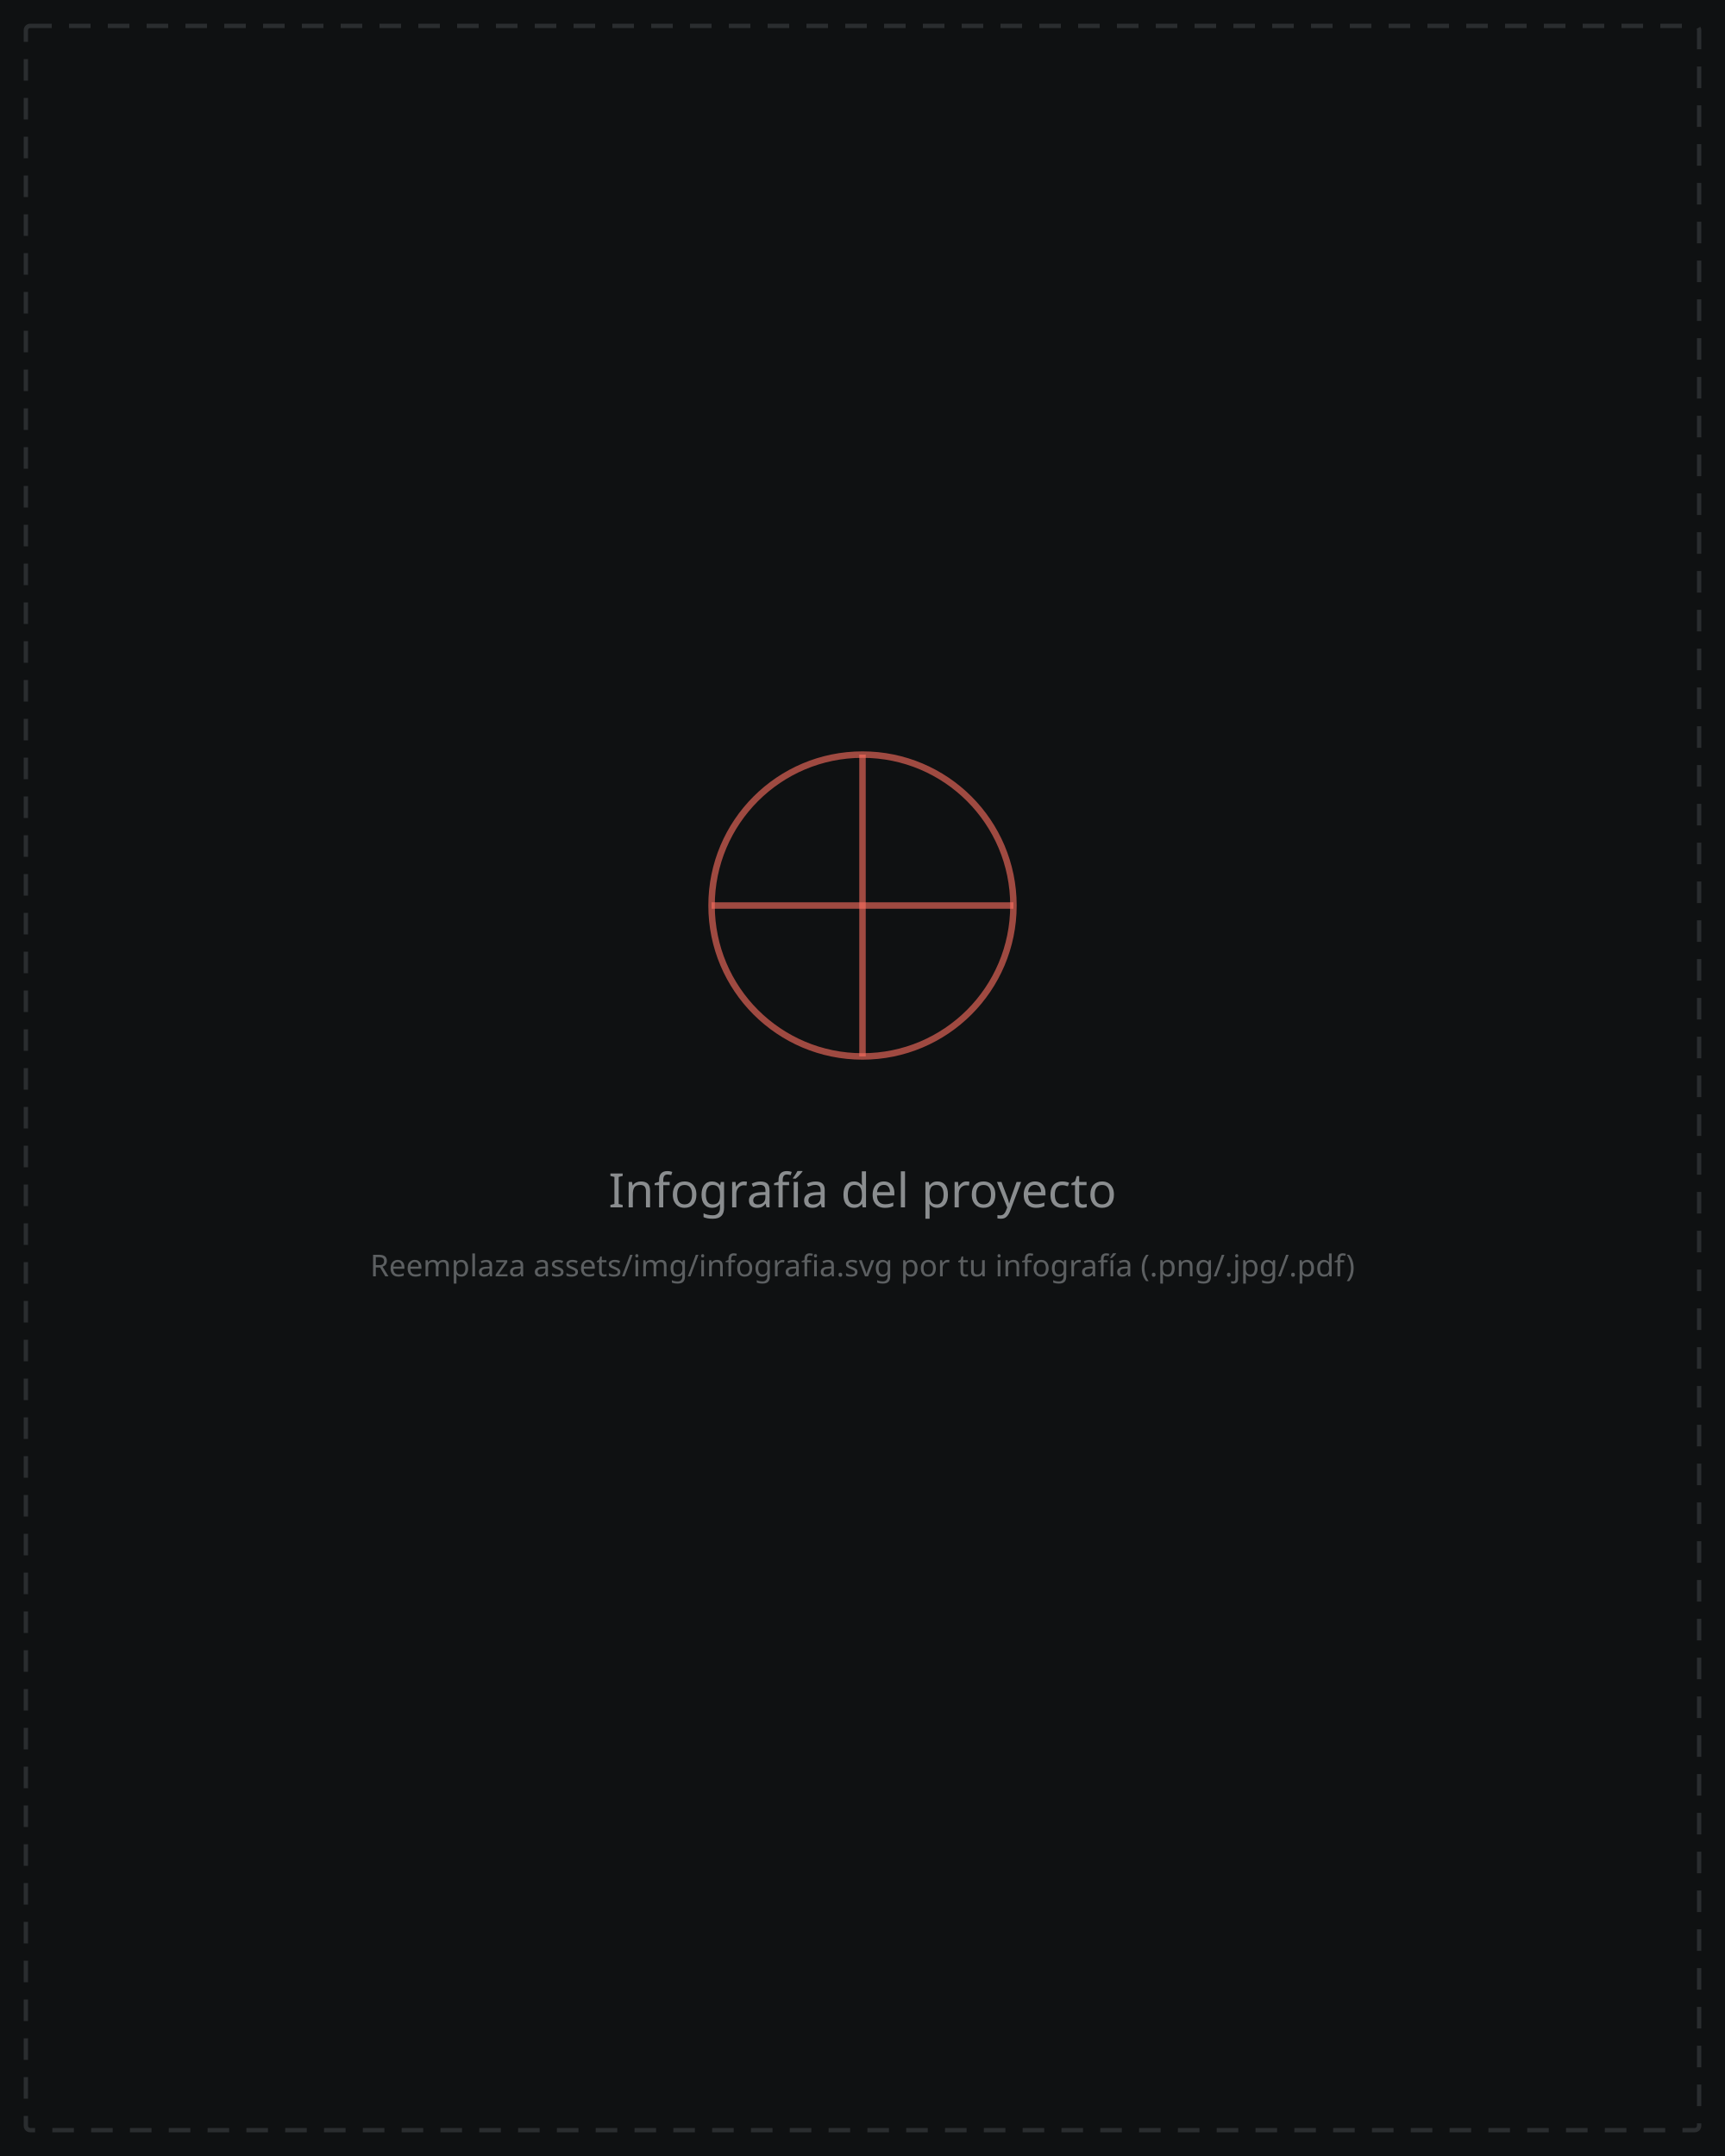
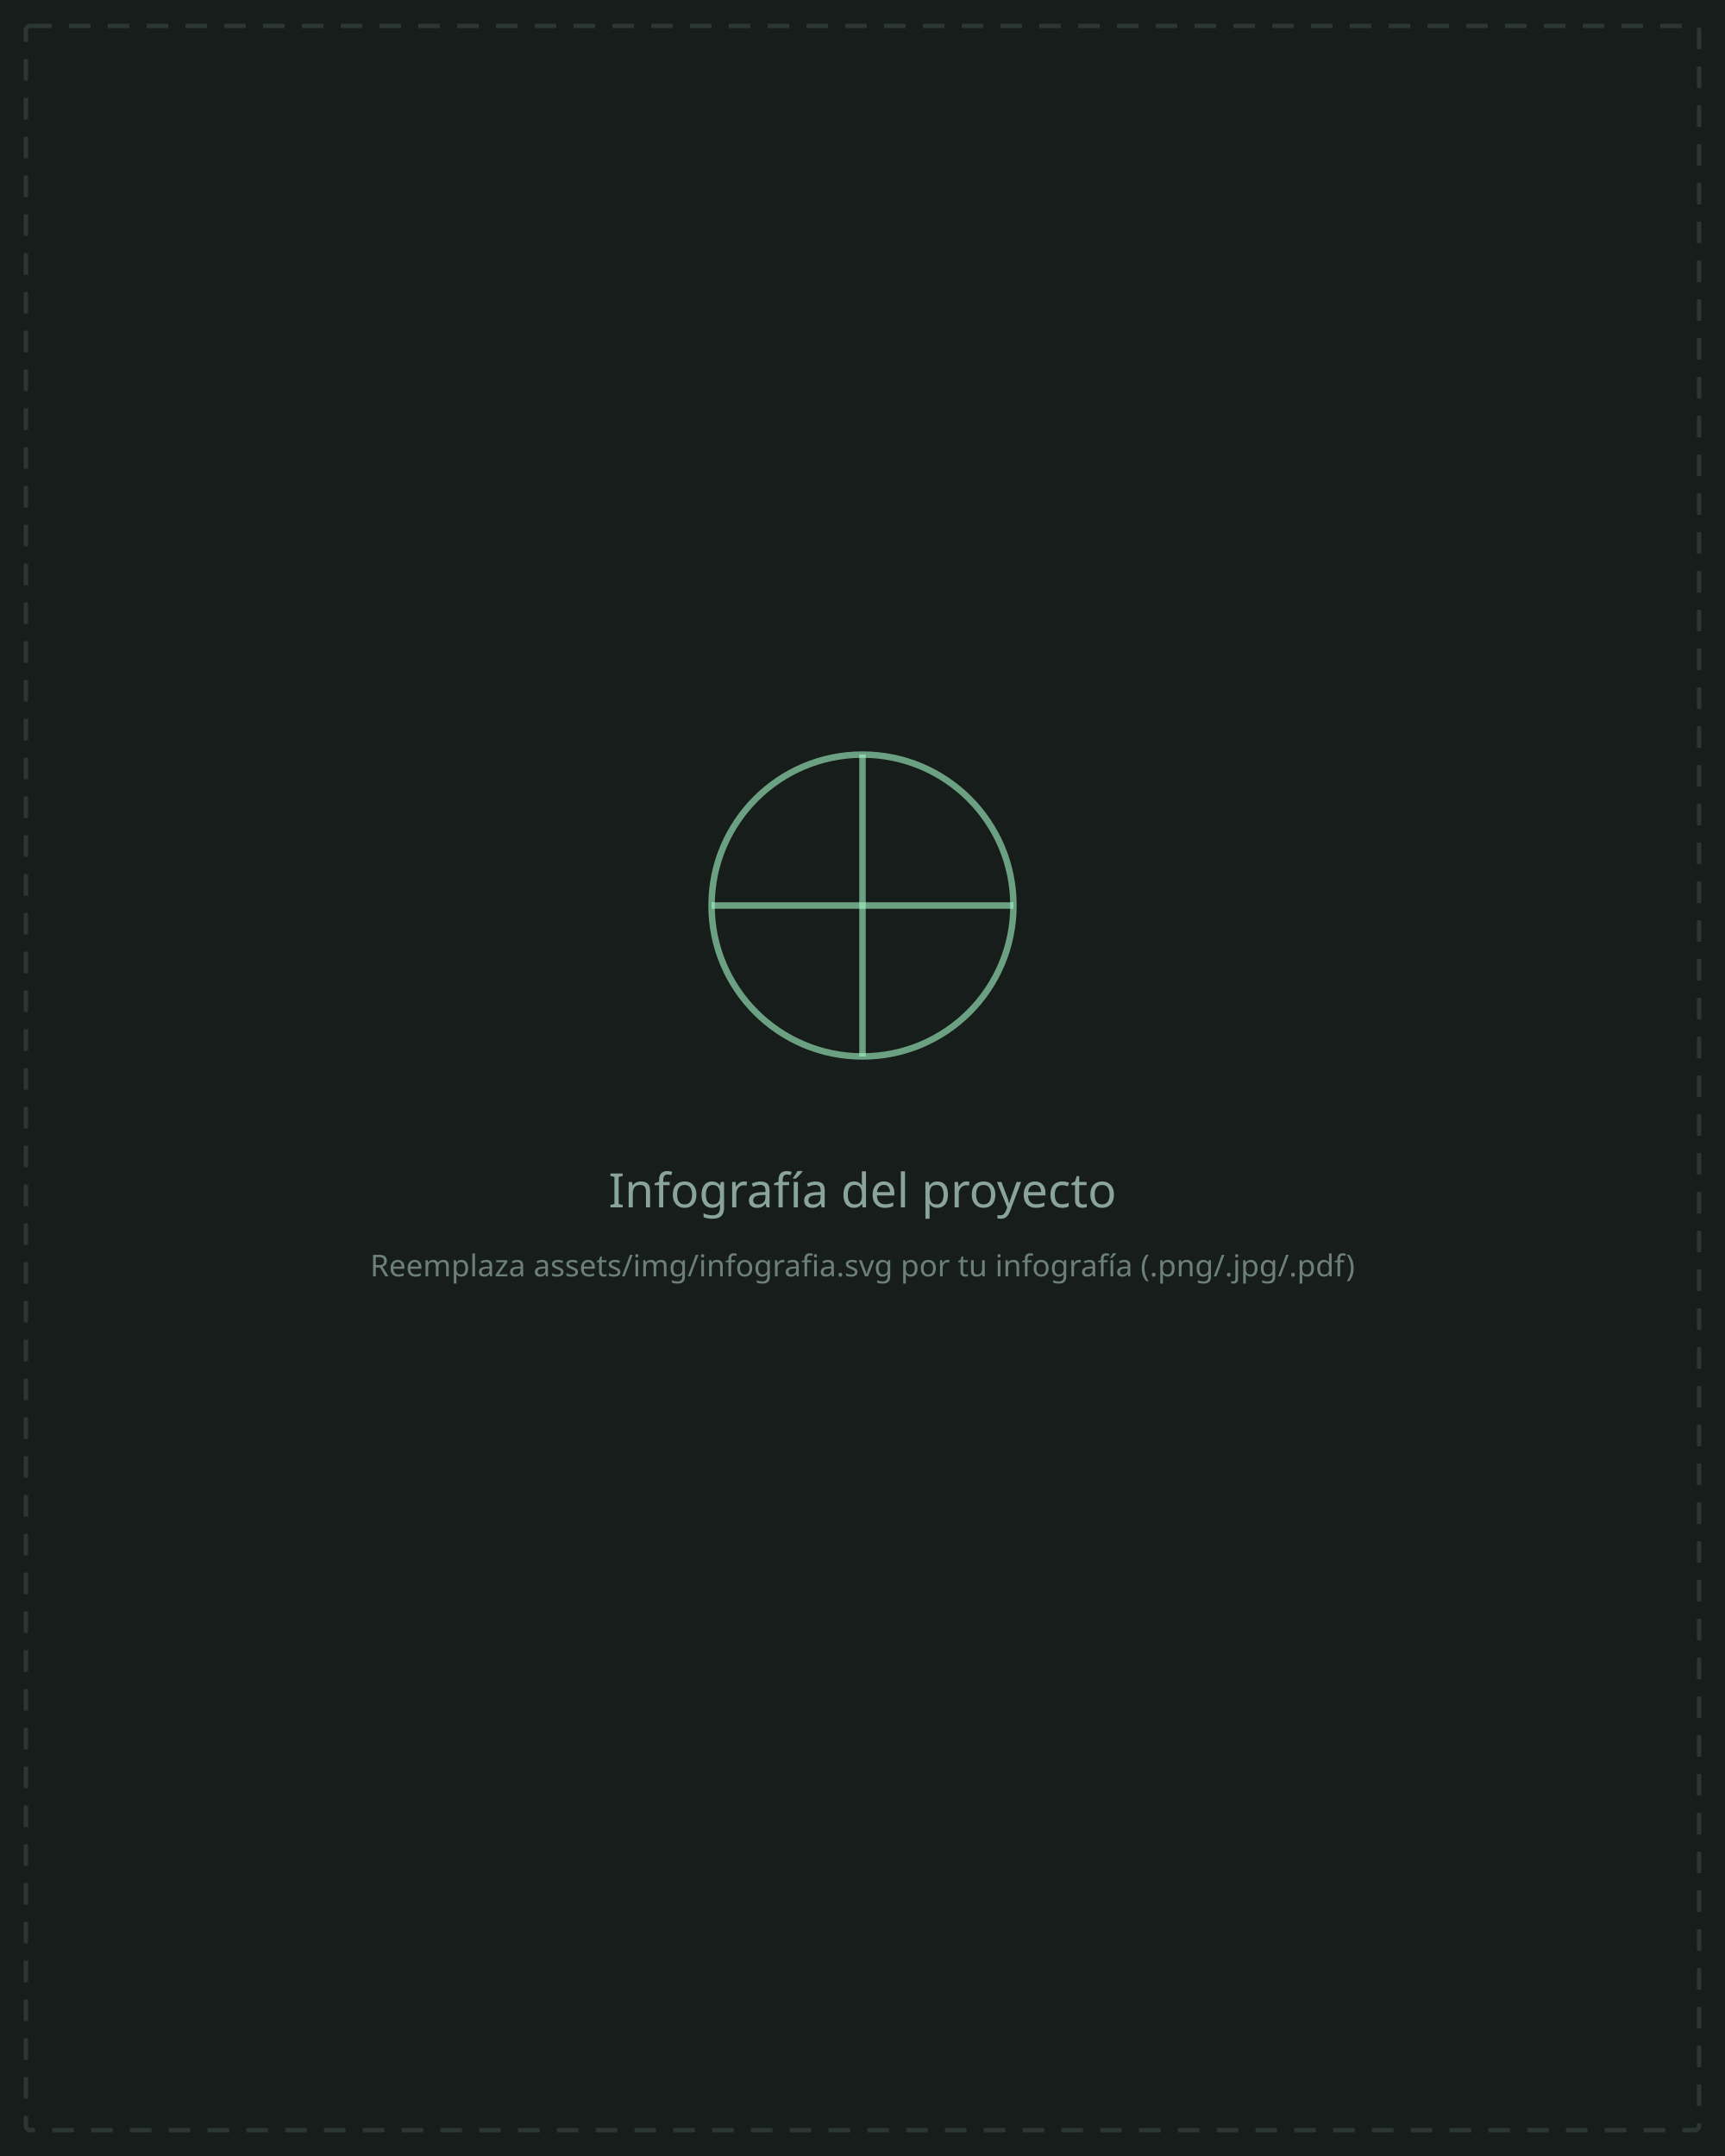
<svg xmlns="http://www.w3.org/2000/svg" viewBox="0 0 800 1000" role="img" aria-label="Espacio para la infografía del proyecto">
-   <rect width="800" height="1000" fill="#0f1112" />
-   <rect x="12" y="12" width="776" height="976" fill="none" stroke="#2a2d2f" stroke-width="2" stroke-dasharray="10 8" rx="2" />
-   <circle cx="400" cy="420" r="70" fill="none" stroke="#ff6f61" stroke-width="3" opacity="0.6" />
-   <line x1="400" y1="350" x2="400" y2="490" stroke="#ff6f61" stroke-width="3" opacity="0.6" />
-   <line x1="330" y1="420" x2="470" y2="420" stroke="#ff6f61" stroke-width="3" opacity="0.6" />
-   <text x="400" y="560" text-anchor="middle" font-family="Space Grotesk, sans-serif" font-size="22" fill="#8a8d8f">Infografía del proyecto</text>
-   <text x="400" y="592" text-anchor="middle" font-family="Work Sans, sans-serif" font-size="14" fill="#5c5f61">Reemplaza assets/img/infografia.svg por tu infografía (.png/.jpg/.pdf)</text>
+   <rect width="800" height="1000" fill="#161d1a" />
+   <rect x="12" y="12" width="776" height="976" fill="none" stroke="#2c3733" stroke-width="2" stroke-dasharray="10 8" rx="2" />
+   <circle cx="400" cy="420" r="70" fill="none" stroke="#A4F9C8" stroke-width="3" opacity="0.6" />
+   <line x1="400" y1="350" x2="400" y2="490" stroke="#A4F9C8" stroke-width="3" opacity="0.6" />
+   <line x1="330" y1="420" x2="470" y2="420" stroke="#A4F9C8" stroke-width="3" opacity="0.6" />
+   <text x="400" y="560" text-anchor="middle" font-family="Space Grotesk, sans-serif" font-size="22" fill="#8AA39B">Infografía del proyecto</text>
+   <text x="400" y="592" text-anchor="middle" font-family="Work Sans, sans-serif" font-size="14" fill="#6d7f79">Reemplaza assets/img/infografia.svg por tu infografía (.png/.jpg/.pdf)</text>
</svg>
